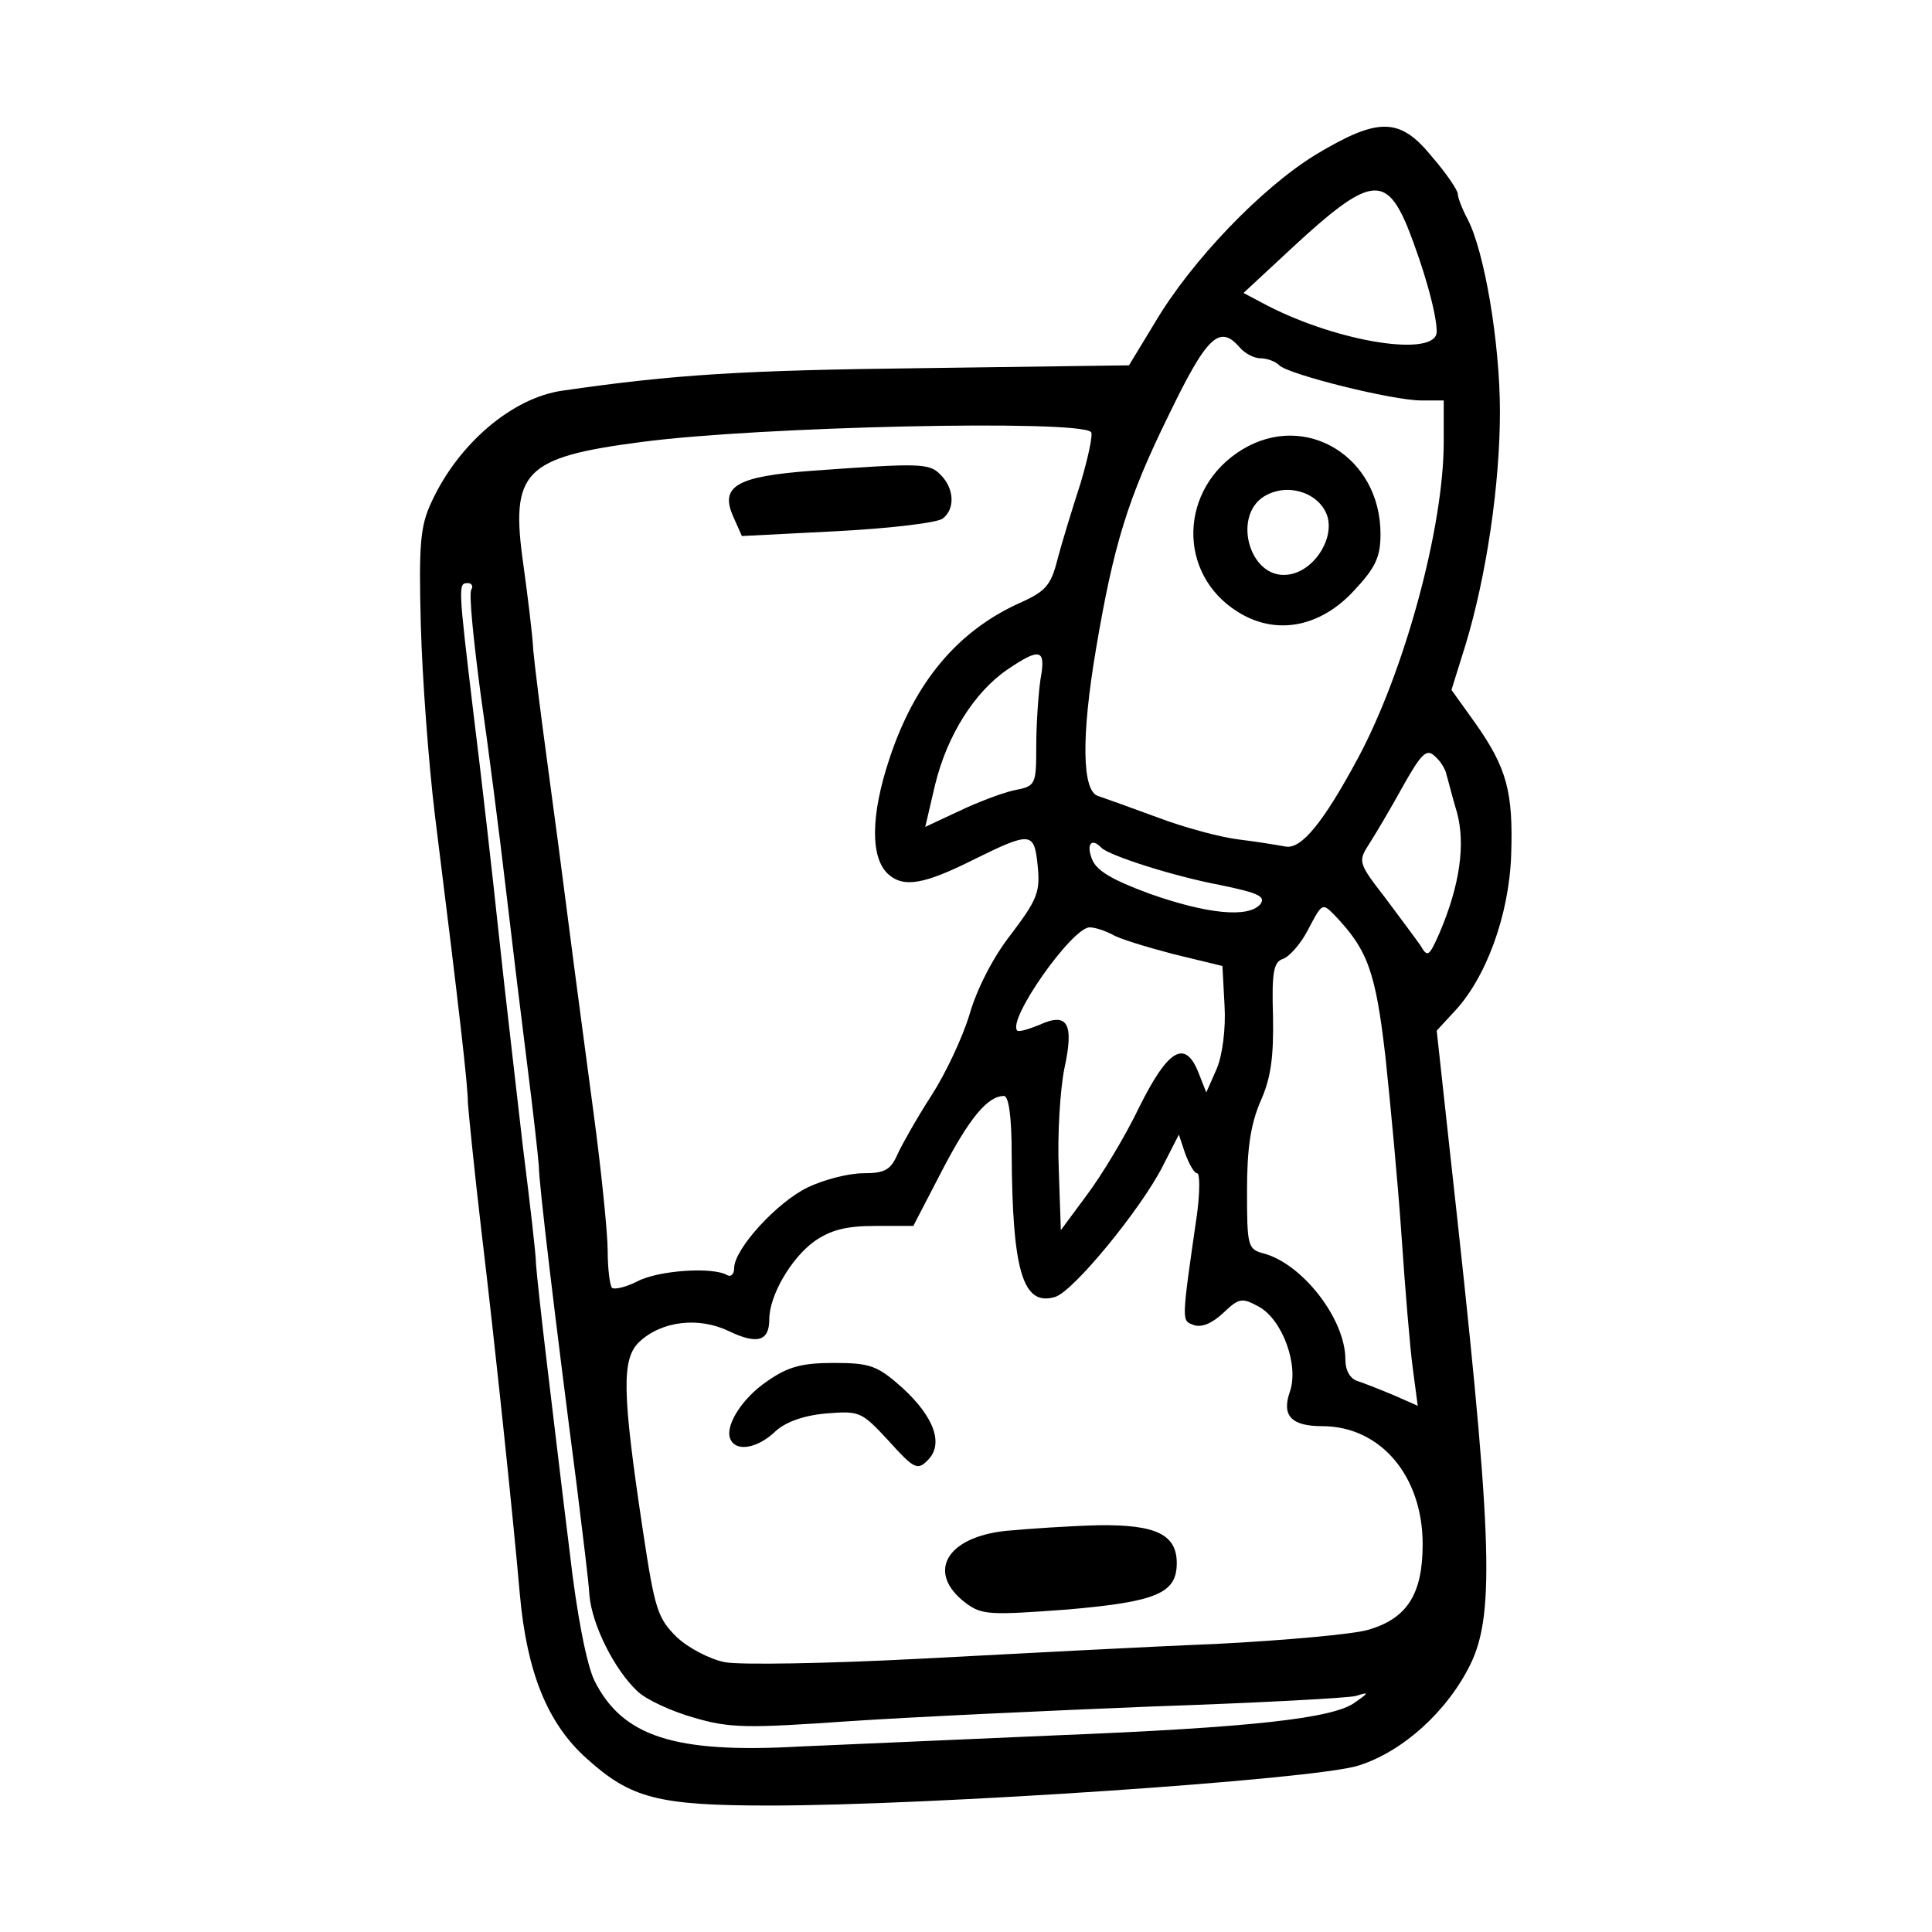
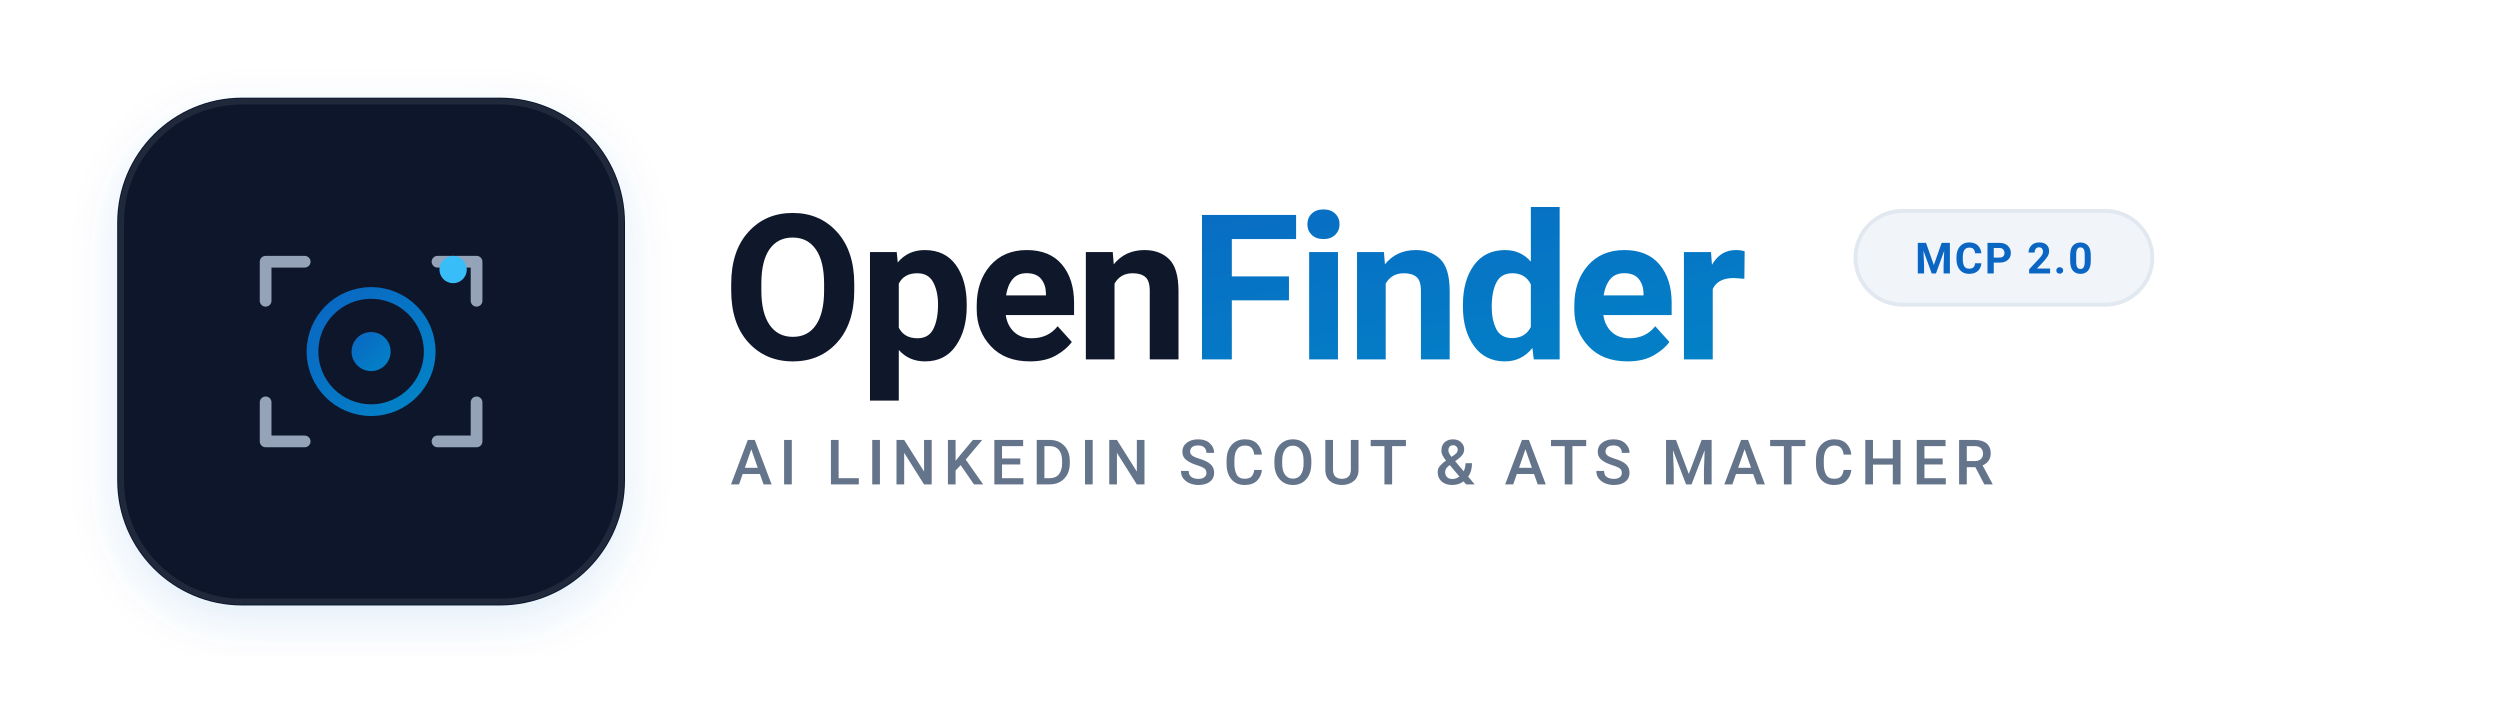
- <svg xmlns="http://www.w3.org/2000/svg" fill="currentColor" aria-label="A launch of an app" viewBox="-41.5 -0.0 275.0 275.0">
-   <g transform="translate(0,275) scale(0.1,-0.1)">
-     <path d="M1458 2530 c-77 -47 -177 -151 -229 -239 l-37 -61 -293 -4 c-258 -3 -354 -9 -513 -32 -72 -10 -149 -76 -187 -159 -16 -34 -18 -61 -15 -175 2 -74 11 -196 20 -270 36 -288 47 -386 47 -410 1 -14 9 -95 19 -180 19 -159 45 -405 55 -520 10 -110 39 -183 95 -233 63 -57 102 -67 261 -67 227 0 777 37 838 57 63 20 126 77 159 144 36 74 31 188 -29 728 l-19 174 24 26 c46 48 79 138 82 224 3 90 -6 124 -52 189 l-33 46 20 64 c30 99 49 229 49 332 0 98 -22 228 -46 274 -8 15 -14 31 -14 36 0 5 -16 29 -36 52 -46 57 -76 58 -166 4z m130 -102 c24 -60 42 -125 42 -150 0 -37 -138 -16 -241 37 l-34 18 70 65 c108 100 132 104 163 30z m-238 -173 c7 -8 20 -15 29 -15 9 0 21 -4 27 -10 13 -13 161 -50 202 -50 l32 0 0 -59 c0 -122 -56 -327 -122 -450 -50 -93 -81 -130 -103 -126 -11 2 -41 7 -66 10 -26 3 -78 17 -115 31 -38 14 -77 28 -86 31 -23 7 -24 85 -3 209 25 148 45 214 103 332 55 114 73 131 102 97z m-212 -120 c3 -3 -4 -36 -15 -73 -12 -37 -27 -86 -33 -109 -9 -36 -17 -45 -53 -61 -89 -40 -150 -113 -186 -222 -27 -81 -27 -141 -2 -164 22 -20 51 -15 121 20 83 41 87 40 92 -8 4 -38 -1 -49 -38 -98 -26 -33 -49 -79 -59 -114 -10 -33 -34 -84 -54 -115 -20 -31 -41 -68 -48 -83 -10 -23 -18 -28 -49 -28 -21 0 -56 -9 -79 -20 -44 -21 -105 -88 -105 -115 0 -9 -5 -13 -10 -10 -20 12 -98 7 -128 -9 -16 -8 -32 -12 -36 -9 -3 4 -6 27 -6 52 0 25 -9 114 -20 196 -11 83 -27 202 -35 265 -8 63 -22 169 -31 235 -9 66 -18 138 -20 160 -1 22 -8 77 -14 121 -19 133 0 153 169 175 167 22 622 32 639 14z m-882 -224 c-4 -5 3 -72 13 -148 11 -76 27 -201 36 -278 9 -77 23 -192 31 -255 8 -63 15 -126 16 -140 0 -24 23 -216 54 -455 8 -66 17 -136 18 -156 4 -43 36 -106 68 -136 12 -12 49 -29 81 -38 51 -15 76 -15 220 -5 89 6 283 15 432 21 148 5 279 12 290 15 19 6 19 5 -1 -9 -30 -23 -149 -36 -424 -47 -135 -6 -300 -13 -367 -16 -178 -10 -252 14 -292 94 -11 23 -25 94 -35 182 -10 80 -24 199 -32 265 -8 66 -15 131 -16 145 0 14 -9 90 -19 170 -9 80 -25 215 -34 300 -9 85 -25 226 -36 314 -22 184 -22 186 -8 186 5 0 8 -4 5 -9z m810 -128 c-3 -21 -6 -64 -6 -95 0 -56 -1 -57 -32 -63 -18 -4 -54 -18 -79 -30 l-47 -22 14 60 c17 70 56 132 103 164 47 32 55 29 47 -14z m578 -136 c2 -6 8 -31 15 -54 12 -45 4 -103 -25 -171 -15 -34 -17 -35 -27 -18 -7 10 -30 41 -51 69 -38 49 -38 51 -22 76 9 14 31 51 48 82 27 48 34 54 46 42 8 -7 15 -19 16 -26z m-491 -104 c12 -11 101 -40 170 -53 53 -11 64 -16 56 -27 -17 -20 -76 -14 -158 15 -54 20 -76 33 -82 50 -8 21 0 30 14 15z m331 -95 c48 -50 59 -81 73 -202 7 -66 18 -182 23 -256 5 -74 12 -159 16 -188 l7 -53 -34 15 c-19 8 -42 17 -51 20 -11 3 -18 15 -18 31 0 58 -62 137 -117 151 -22 6 -23 11 -23 89 0 60 5 94 19 127 15 33 19 63 18 121 -2 63 1 78 14 82 9 3 25 21 35 40 21 40 21 40 38 23z m-316 -28 c9 -6 49 -18 87 -28 l70 -17 3 -56 c2 -33 -3 -71 -11 -90 l-15 -34 -11 28 c-19 48 -43 34 -84 -48 -20 -42 -54 -98 -75 -126 l-37 -50 -3 88 c-2 48 2 112 8 142 14 64 5 81 -36 62 -15 -6 -28 -10 -31 -8 -15 15 78 147 103 147 8 0 22 -5 32 -10z m-143 -312 c1 -168 16 -218 62 -204 26 8 122 125 153 186 l23 45 9 -27 c6 -16 13 -28 17 -28 4 0 4 -26 0 -57 -23 -159 -22 -152 -5 -159 11 -4 26 2 42 17 23 22 27 22 51 9 34 -19 57 -84 44 -121 -12 -34 2 -49 46 -49 83 0 143 -71 143 -168 0 -71 -22 -106 -78 -122 -20 -6 -118 -15 -217 -20 -99 -4 -288 -14 -420 -21 -132 -7 -257 -9 -278 -5 -21 4 -52 20 -69 36 -27 27 -31 39 -48 152 -30 199 -30 244 -5 268 32 30 85 36 128 15 40 -19 57 -14 57 17 0 34 31 87 64 111 23 16 45 22 86 22 l55 0 41 79 c39 75 65 106 88 106 7 0 11 -31 11 -82z M1353 2110 c-90 -55 -93 -177 -6 -231 54 -34 117 -22 165 30 31 33 38 48 38 81 0 110 -107 175 -197 120z m122 -97 c8 -34 -22 -77 -57 -81 -56 -7 -81 89 -29 114 34 17 77 0 86 -33z M742 2080 c-109 -8 -133 -22 -113 -66 l12 -27 137 7 c75 4 142 12 149 18 18 14 16 43 -3 62 -16 17 -29 17 -182 6z M677 784 c-37 -25 -63 -67 -51 -85 9 -15 37 -10 61 12 14 14 40 24 73 27 49 4 51 3 90 -39 36 -40 41 -42 55 -28 24 23 10 62 -36 104 -35 31 -45 35 -97 35 -45 0 -65 -5 -95 -26z M1017 571 c-86 -9 -114 -60 -57 -103 23 -17 35 -17 144 -9 127 11 156 23 156 66 0 41 -30 55 -111 54 -41 -1 -100 -5 -132 -8z" />
+ <svg xmlns="http://www.w3.org/2000/svg" viewBox="0 0 640 180" width="100%" height="100%">
+   <defs>
+     <linearGradient id="finderGradient" x1="0%" y1="0%" x2="100%" y2="100%">
+       <stop offset="0%" stop-color="#0A66C2" />
+       <stop offset="100%" stop-color="#0284C7" />
+     </linearGradient>
+     <filter id="softShadow" x="-10%" y="-10%" width="120%" height="120%">
+       <feDropShadow dx="0" dy="4" stdDeviation="6" flood-color="#0A66C2" flood-opacity="0.12" />
+     </filter>
+   </defs>
+   <g transform="translate(30, 25)">
+     <rect x="0" y="0" width="130" height="130" rx="32" fill="#0F172A" filter="url(#softShadow)" />
+     <rect x="1" y="1" width="128" height="128" rx="31" fill="none" stroke="rgba(255,255,255,0.08)" stroke-width="1.5" />
+     <path d="M38 52 V42 H48" fill="none" stroke="#94A3B8" stroke-width="3" stroke-linecap="round" stroke-linejoin="round" />
+     <path d="M82 42 H92 V52" fill="none" stroke="#94A3B8" stroke-width="3" stroke-linecap="round" stroke-linejoin="round" />
+     <path d="M38 78 V88 H48" fill="none" stroke="#94A3B8" stroke-width="3" stroke-linecap="round" stroke-linejoin="round" />
+     <path d="M82 88 H92 V78" fill="none" stroke="#94A3B8" stroke-width="3" stroke-linecap="round" stroke-linejoin="round" />
+     <circle cx="65" cy="65" r="15" fill="none" stroke="url(#finderGradient)" stroke-width="3" />
+     <circle cx="65" cy="65" r="5" fill="url(#finderGradient)" />
+     <circle cx="86" cy="44" r="3.5" fill="#38BDF8" />
+   </g>
+   <g transform="translate(185, 30)">
+     <text x="0" y="62" font-family="-apple-system, BlinkMacSystemFont, 'Segoe UI', Roboto, Helvetica, Arial, sans-serif" font-size="52" font-weight="700" fill="#0F172A" letter-spacing="-1">
+       Open<tspan fill="url(#finderGradient)">Finder</tspan>
+     </text>
+     <rect x="290" y="24" width="76" height="24" rx="12" fill="#F1F5F9" stroke="#E2E8F0" stroke-width="1" />
+     <text x="328" y="40" font-family="-apple-system, BlinkMacSystemFont, 'Segoe UI', Roboto, sans-serif" font-size="11" font-weight="700" fill="#0A66C2" text-anchor="middle" letter-spacing="0.5">MCP 2.0</text>
+     <text x="2" y="94" font-family="-apple-system, BlinkMacSystemFont, 'Segoe UI', Roboto, sans-serif" font-size="16" font-weight="500" fill="#64748B" letter-spacing="1.8">
+       AI LINKEDIN SCOUT &amp; ATS MATCHER
+     </text>
  </g>
</svg>
